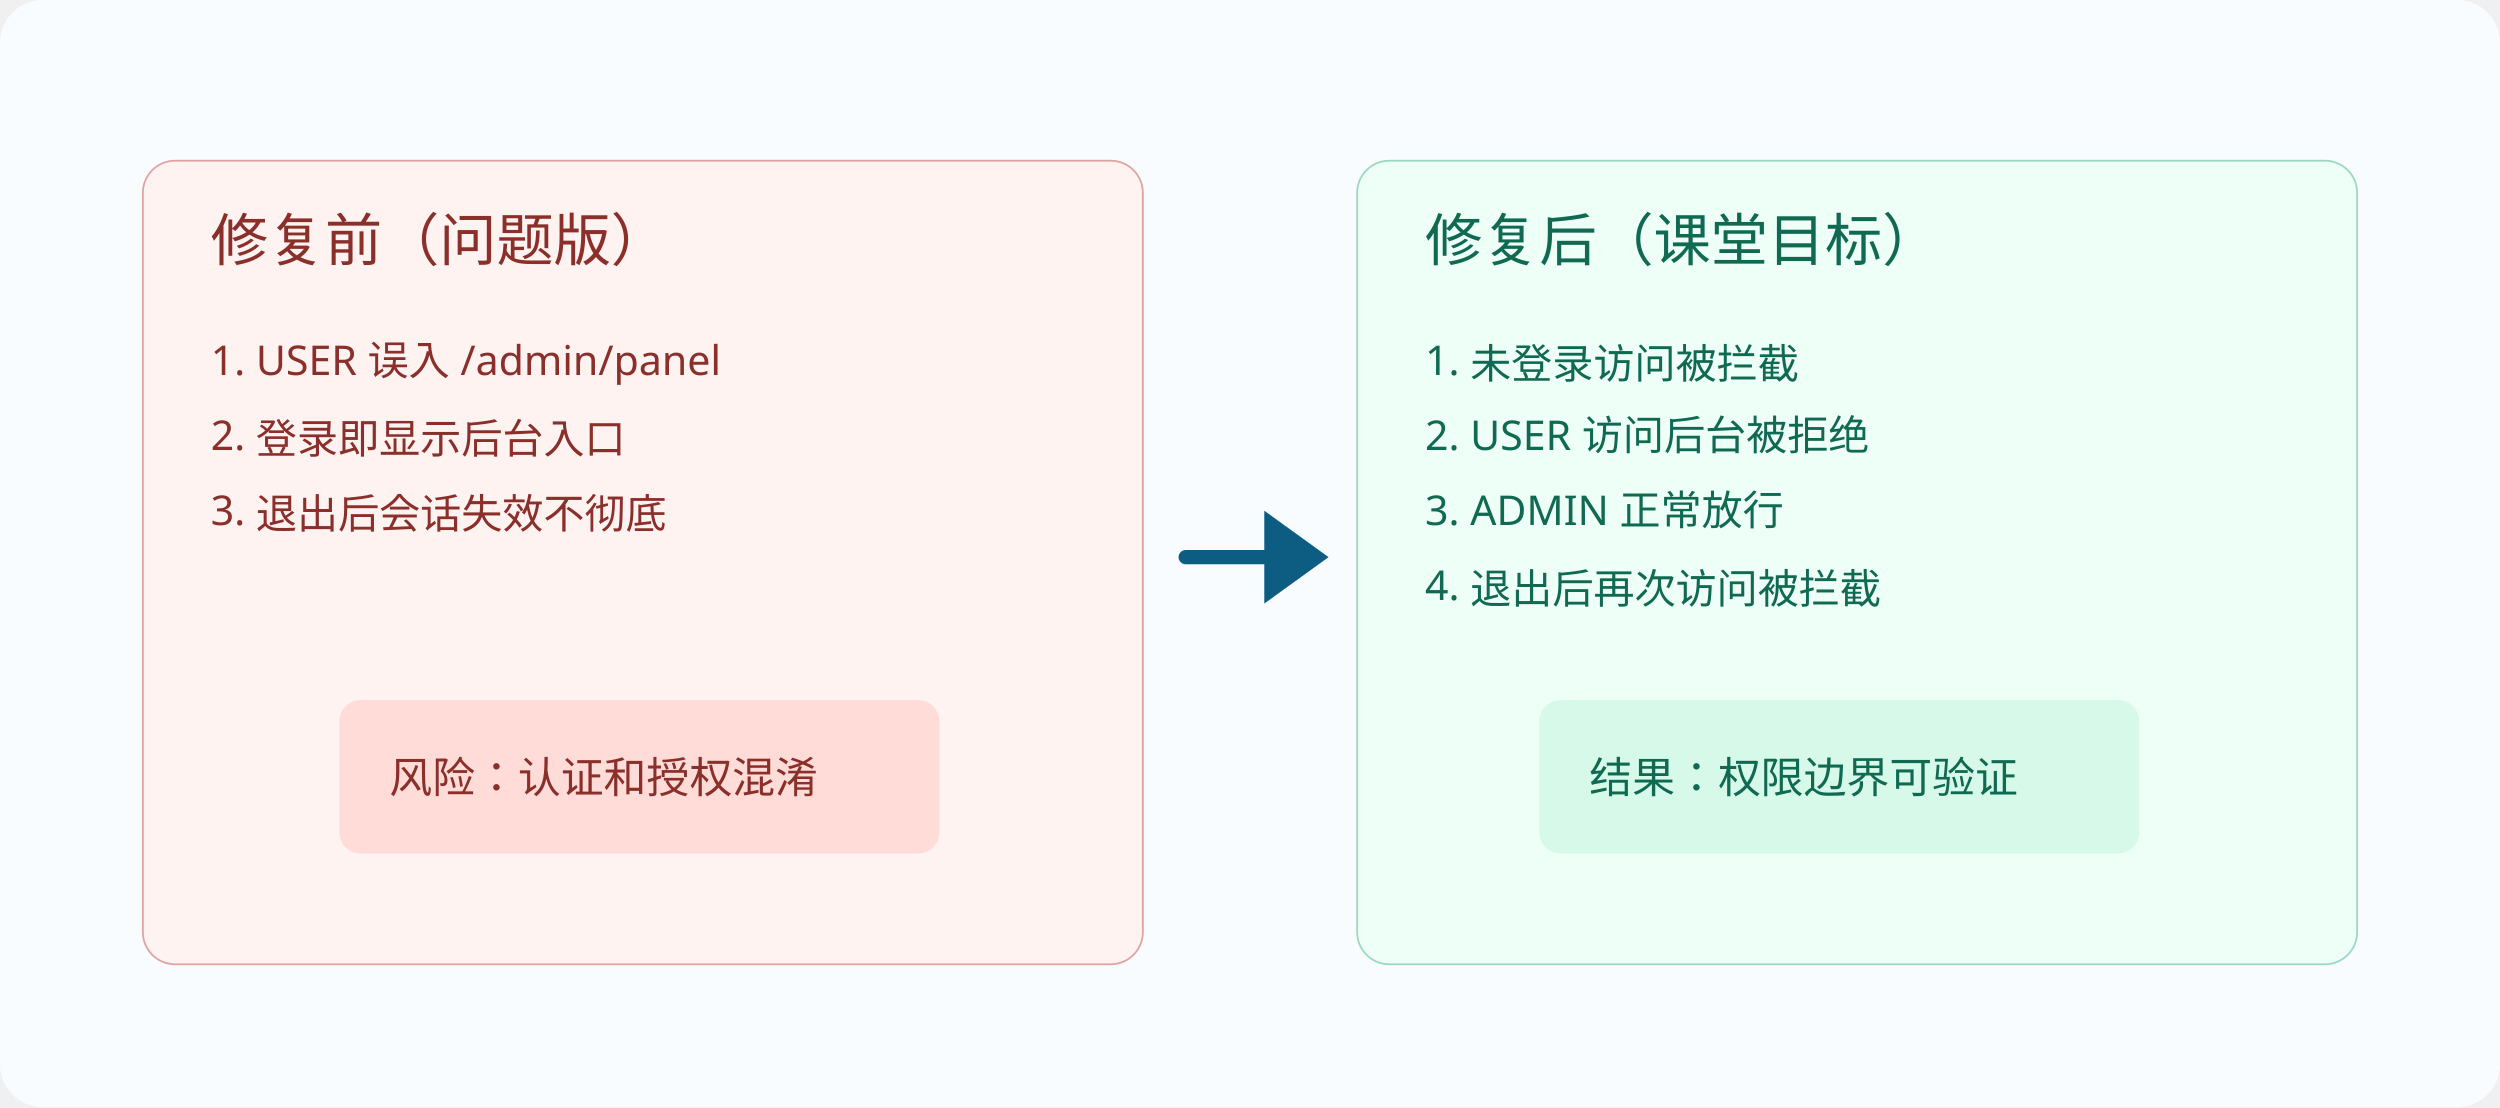
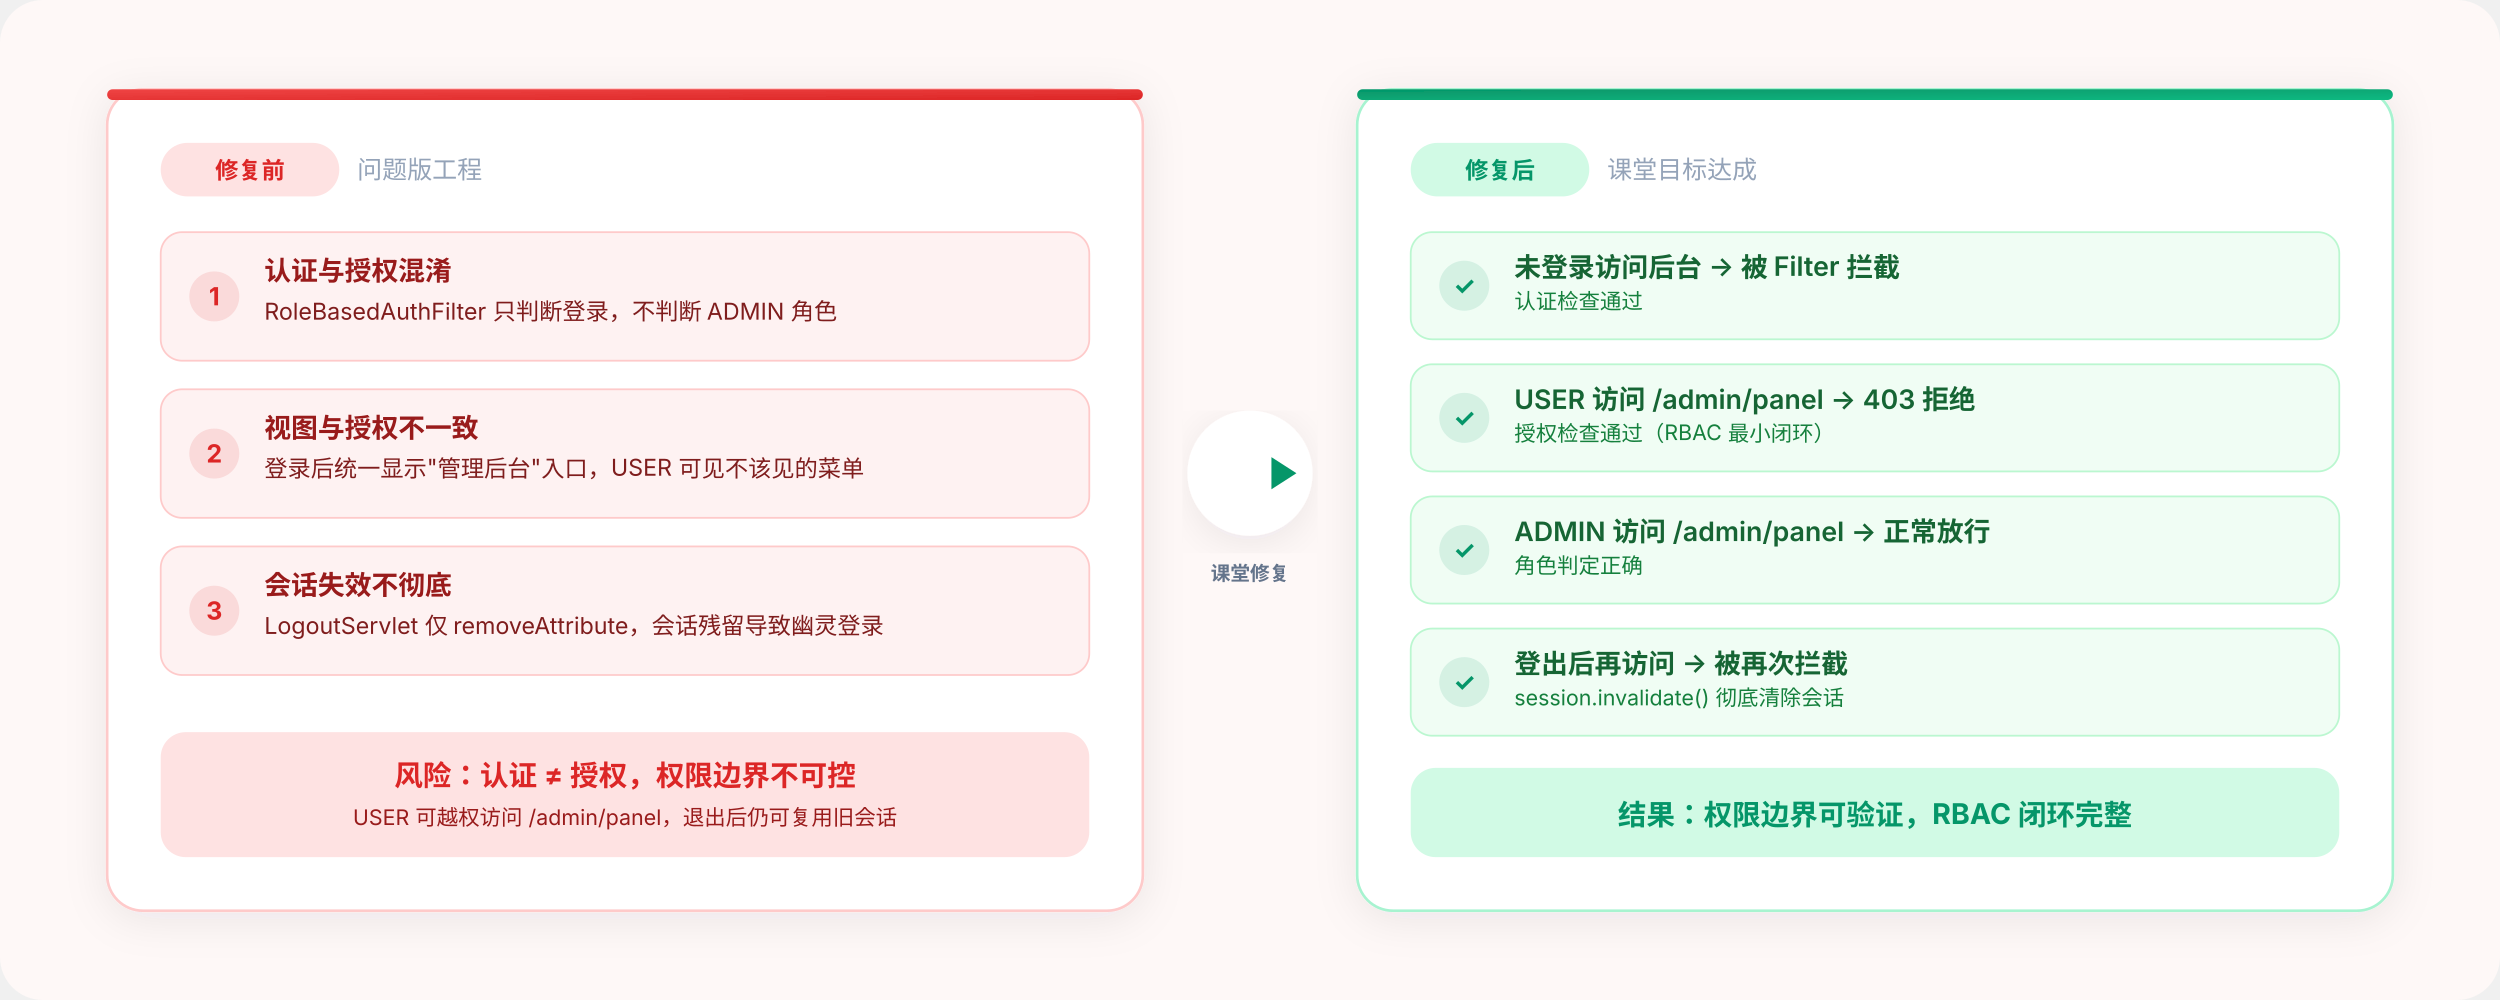
- <svg xmlns="http://www.w3.org/2000/svg" width="1400" height="620" viewBox="0 0 1400 620" fill="none">
-   <rect width="1400" height="620" rx="24" fill="#F9FCFF" />
-   <rect x="80" y="90" width="560" height="450" rx="18" fill="#FFF3F2" stroke="#E0A3A0" />
-   <rect x="760" y="90" width="560" height="450" rx="18" fill="#EEFFF8" stroke="#9ED7BF" />
-   <text x="118" y="146" font-size="32" fill="#8A2F2A" font-family="Segoe UI, sans-serif">修复前（问题版）</text>
-   <text x="798" y="146" font-size="32" fill="#106A52" font-family="Segoe UI, sans-serif">修复后（课堂目标）</text>
-   <text x="118" y="210" font-size="23" fill="#8A2F2A" font-family="Segoe UI, sans-serif">1. USER 误入 /admin/panel</text>
-   <text x="118" y="252" font-size="23" fill="#8A2F2A" font-family="Segoe UI, sans-serif">2. 登录即显示后台入口</text>
-   <text x="118" y="294" font-size="23" fill="#8A2F2A" font-family="Segoe UI, sans-serif">3. 退出后会话失效不彻底</text>
-   <text x="798" y="210" font-size="23" fill="#106A52" font-family="Segoe UI, sans-serif">1. 未登录访问被拦截</text>
-   <text x="798" y="252" font-size="23" fill="#106A52" font-family="Segoe UI, sans-serif">2. USER 访问后台被拒绝</text>
-   <text x="798" y="294" font-size="23" fill="#106A52" font-family="Segoe UI, sans-serif">3. ADMIN 正常放行</text>
-   <text x="798" y="336" font-size="23" fill="#106A52" font-family="Segoe UI, sans-serif">4. 退出后再次访问被拦截</text>
-   <rect x="190" y="392" width="336" height="86" rx="12" fill="#FFDCD8" />
-   <text x="218" y="444" font-size="24" fill="#8A2F2A" font-family="Segoe UI, sans-serif">风险：认证和授权混淆</text>
-   <rect x="862" y="392" width="336" height="86" rx="12" fill="#D7F9EA" />
-   <text x="890" y="444" font-size="24" fill="#106A52" font-family="Segoe UI, sans-serif">结果：权限边界可验证</text>
-   <path d="M664 312H734" stroke="#0D5C82" stroke-width="8" stroke-linecap="round" />
-   <path d="M708 286L744 312L708 338" fill="#0D5C82" />
+ <svg xmlns="http://www.w3.org/2000/svg" width="1400" height="560" viewBox="0 0 1400 560" fill="none">
+   <defs>
+     <linearGradient id="ba-bg" x1="0" y1="0" x2="1400" y2="560">
+       <stop stop-color="#FEF8F7" />
+       <stop offset="0.5" stop-color="#FAFCFF" />
+       <stop offset="1" stop-color="#F0FDF4" />
+     </linearGradient>
+     <linearGradient id="ba-red" x1="0" y1="0" x2="1" y2="1">
+       <stop stop-color="#EF4444" />
+       <stop offset="1" stop-color="#DC2626" />
+     </linearGradient>
+     <linearGradient id="ba-green" x1="0" y1="0" x2="1" y2="1">
+       <stop stop-color="#059669" />
+       <stop offset="1" stop-color="#10B981" />
+     </linearGradient>
+     <linearGradient id="ba-arrow" x1="0" y1="0" x2="1" y2="0">
+       <stop stop-color="#DC2626" />
+       <stop offset="1" stop-color="#059669" />
+     </linearGradient>
+     <filter id="ba-shadow" x="-4%" y="-6%" width="108%" height="120%">
+       <feDropShadow dx="0" dy="4" stdDeviation="12" flood-color="#1E293B" flood-opacity="0.08" />
+     </filter>
+   </defs>
+   <rect width="1400" height="560" rx="24" fill="url(#ba-bg)" />
+   <g filter="url(#ba-shadow)">
+     <rect x="60" y="50" width="580" height="460" rx="20" fill="white" stroke="#FECACA" stroke-width="1.5" />
+     <rect x="60" y="50" width="580" height="6" rx="3" fill="url(#ba-red)" />
+   </g>
+   <rect x="90" y="80" width="100" height="30" rx="15" fill="#FEE2E2" />
+   <text x="140" y="100" text-anchor="middle" font-size="13" font-weight="700" fill="#DC2626" font-family="Inter, system-ui, sans-serif">修复前</text>
+   <text x="200" y="100" font-size="14" fill="#94A3B8" font-family="Inter, system-ui, sans-serif">问题版工程</text>
+   <rect x="90" y="130" width="520" height="72" rx="12" fill="#FEF2F2" stroke="#FECACA" stroke-width="1" />
+   <circle cx="120" cy="166" r="14" fill="#DC2626" opacity="0.12" />
+   <text x="120" y="171" text-anchor="middle" font-size="14" font-weight="700" fill="#DC2626" font-family="Inter, system-ui, sans-serif">1</text>
+   <text x="148" y="157" font-size="15" font-weight="600" fill="#991B1B" font-family="Inter, system-ui, sans-serif">认证与授权混淆</text>
+   <text x="148" y="179" font-size="13" fill="#7F1D1D" font-family="Inter, system-ui, sans-serif">RoleBasedAuthFilter 只判断登录，不判断 ADMIN 角色</text>
+   <rect x="90" y="218" width="520" height="72" rx="12" fill="#FEF2F2" stroke="#FECACA" stroke-width="1" />
+   <circle cx="120" cy="254" r="14" fill="#DC2626" opacity="0.12" />
+   <text x="120" y="259" text-anchor="middle" font-size="14" font-weight="700" fill="#DC2626" font-family="Inter, system-ui, sans-serif">2</text>
+   <text x="148" y="245" font-size="15" font-weight="600" fill="#991B1B" font-family="Inter, system-ui, sans-serif">视图与授权不一致</text>
+   <text x="148" y="267" font-size="13" fill="#7F1D1D" font-family="Inter, system-ui, sans-serif">登录后统一显示"管理后台"入口，USER 可见不该见的菜单</text>
+   <rect x="90" y="306" width="520" height="72" rx="12" fill="#FEF2F2" stroke="#FECACA" stroke-width="1" />
+   <circle cx="120" cy="342" r="14" fill="#DC2626" opacity="0.12" />
+   <text x="120" y="347" text-anchor="middle" font-size="14" font-weight="700" fill="#DC2626" font-family="Inter, system-ui, sans-serif">3</text>
+   <text x="148" y="333" font-size="15" font-weight="600" fill="#991B1B" font-family="Inter, system-ui, sans-serif">会话失效不彻底</text>
+   <text x="148" y="355" font-size="13" fill="#7F1D1D" font-family="Inter, system-ui, sans-serif">LogoutServlet 仅 removeAttribute，会话残留导致幽灵登录</text>
+   <rect x="90" y="410" width="520" height="70" rx="14" fill="#FEE2E2" />
+   <text x="350" y="440" text-anchor="middle" font-size="16" font-weight="700" fill="#DC2626" font-family="Inter, system-ui, sans-serif">风险：认证 ≠ 授权，权限边界不可控</text>
+   <text x="350" y="462" text-anchor="middle" font-size="12" fill="#991B1B" font-family="Inter, system-ui, sans-serif">USER 可越权访问 /admin/panel，退出后仍可复用旧会话</text>
+   <rect x="665" y="230" width="70" height="70" rx="35" fill="white" filter="url(#ba-shadow)" />
+   <path d="M685 265 L715 265" stroke="url(#ba-arrow)" stroke-width="3.5" stroke-linecap="round" />
+   <polygon points="712,256 726,265 712,274" fill="#059669" />
+   <text x="700" y="325" text-anchor="middle" font-size="11" font-weight="600" fill="#64748B" font-family="Inter, system-ui, sans-serif">课堂修复</text>
+   <g filter="url(#ba-shadow)">
+     <rect x="760" y="50" width="580" height="460" rx="20" fill="white" stroke="#A7F3D0" stroke-width="1.5" />
+     <rect x="760" y="50" width="580" height="6" rx="3" fill="url(#ba-green)" />
+   </g>
+   <rect x="790" y="80" width="100" height="30" rx="15" fill="#D1FAE5" />
+   <text x="840" y="100" text-anchor="middle" font-size="13" font-weight="700" fill="#059669" font-family="Inter, system-ui, sans-serif">修复后</text>
+   <text x="900" y="100" font-size="14" fill="#94A3B8" font-family="Inter, system-ui, sans-serif">课堂目标达成</text>
+   <rect x="790" y="130" width="520" height="60" rx="12" fill="#F0FDF4" stroke="#BBF7D0" stroke-width="1" />
+   <circle cx="820" cy="160" r="14" fill="#059669" opacity="0.12" />
+   <text x="820" y="165" text-anchor="middle" font-size="14" font-weight="700" fill="#059669" font-family="Inter, system-ui, sans-serif">✓</text>
+   <text x="848" y="155" font-size="15" font-weight="600" fill="#166534" font-family="Inter, system-ui, sans-serif">未登录访问后台 → 被 Filter 拦截</text>
+   <text x="848" y="173" font-size="12" fill="#15803D" font-family="Inter, system-ui, sans-serif">认证检查通过</text>
+   <rect x="790" y="204" width="520" height="60" rx="12" fill="#F0FDF4" stroke="#BBF7D0" stroke-width="1" />
+   <circle cx="820" cy="234" r="14" fill="#059669" opacity="0.12" />
+   <text x="820" y="239" text-anchor="middle" font-size="14" font-weight="700" fill="#059669" font-family="Inter, system-ui, sans-serif">✓</text>
+   <text x="848" y="229" font-size="15" font-weight="600" fill="#166534" font-family="Inter, system-ui, sans-serif">USER 访问 /admin/panel → 403 拒绝</text>
+   <text x="848" y="247" font-size="12" fill="#15803D" font-family="Inter, system-ui, sans-serif">授权检查通过（RBAC 最小闭环）</text>
+   <rect x="790" y="278" width="520" height="60" rx="12" fill="#F0FDF4" stroke="#BBF7D0" stroke-width="1" />
+   <circle cx="820" cy="308" r="14" fill="#059669" opacity="0.12" />
+   <text x="820" y="313" text-anchor="middle" font-size="14" font-weight="700" fill="#059669" font-family="Inter, system-ui, sans-serif">✓</text>
+   <text x="848" y="303" font-size="15" font-weight="600" fill="#166534" font-family="Inter, system-ui, sans-serif">ADMIN 访问 /admin/panel → 正常放行</text>
+   <text x="848" y="321" font-size="12" fill="#15803D" font-family="Inter, system-ui, sans-serif">角色判定正确</text>
+   <rect x="790" y="352" width="520" height="60" rx="12" fill="#F0FDF4" stroke="#BBF7D0" stroke-width="1" />
+   <circle cx="820" cy="382" r="14" fill="#059669" opacity="0.12" />
+   <text x="820" y="387" text-anchor="middle" font-size="14" font-weight="700" fill="#059669" font-family="Inter, system-ui, sans-serif">✓</text>
+   <text x="848" y="377" font-size="15" font-weight="600" fill="#166534" font-family="Inter, system-ui, sans-serif">登出后再访问 → 被再次拦截</text>
+   <text x="848" y="395" font-size="12" fill="#15803D" font-family="Inter, system-ui, sans-serif">session.invalidate() 彻底清除会话</text>
+   <rect x="790" y="430" width="520" height="50" rx="14" fill="#D1FAE5" />
+   <text x="1050" y="462" text-anchor="middle" font-size="16" font-weight="700" fill="#059669" font-family="Inter, system-ui, sans-serif">结果：权限边界可验证，RBAC 闭环完整</text>
</svg>
